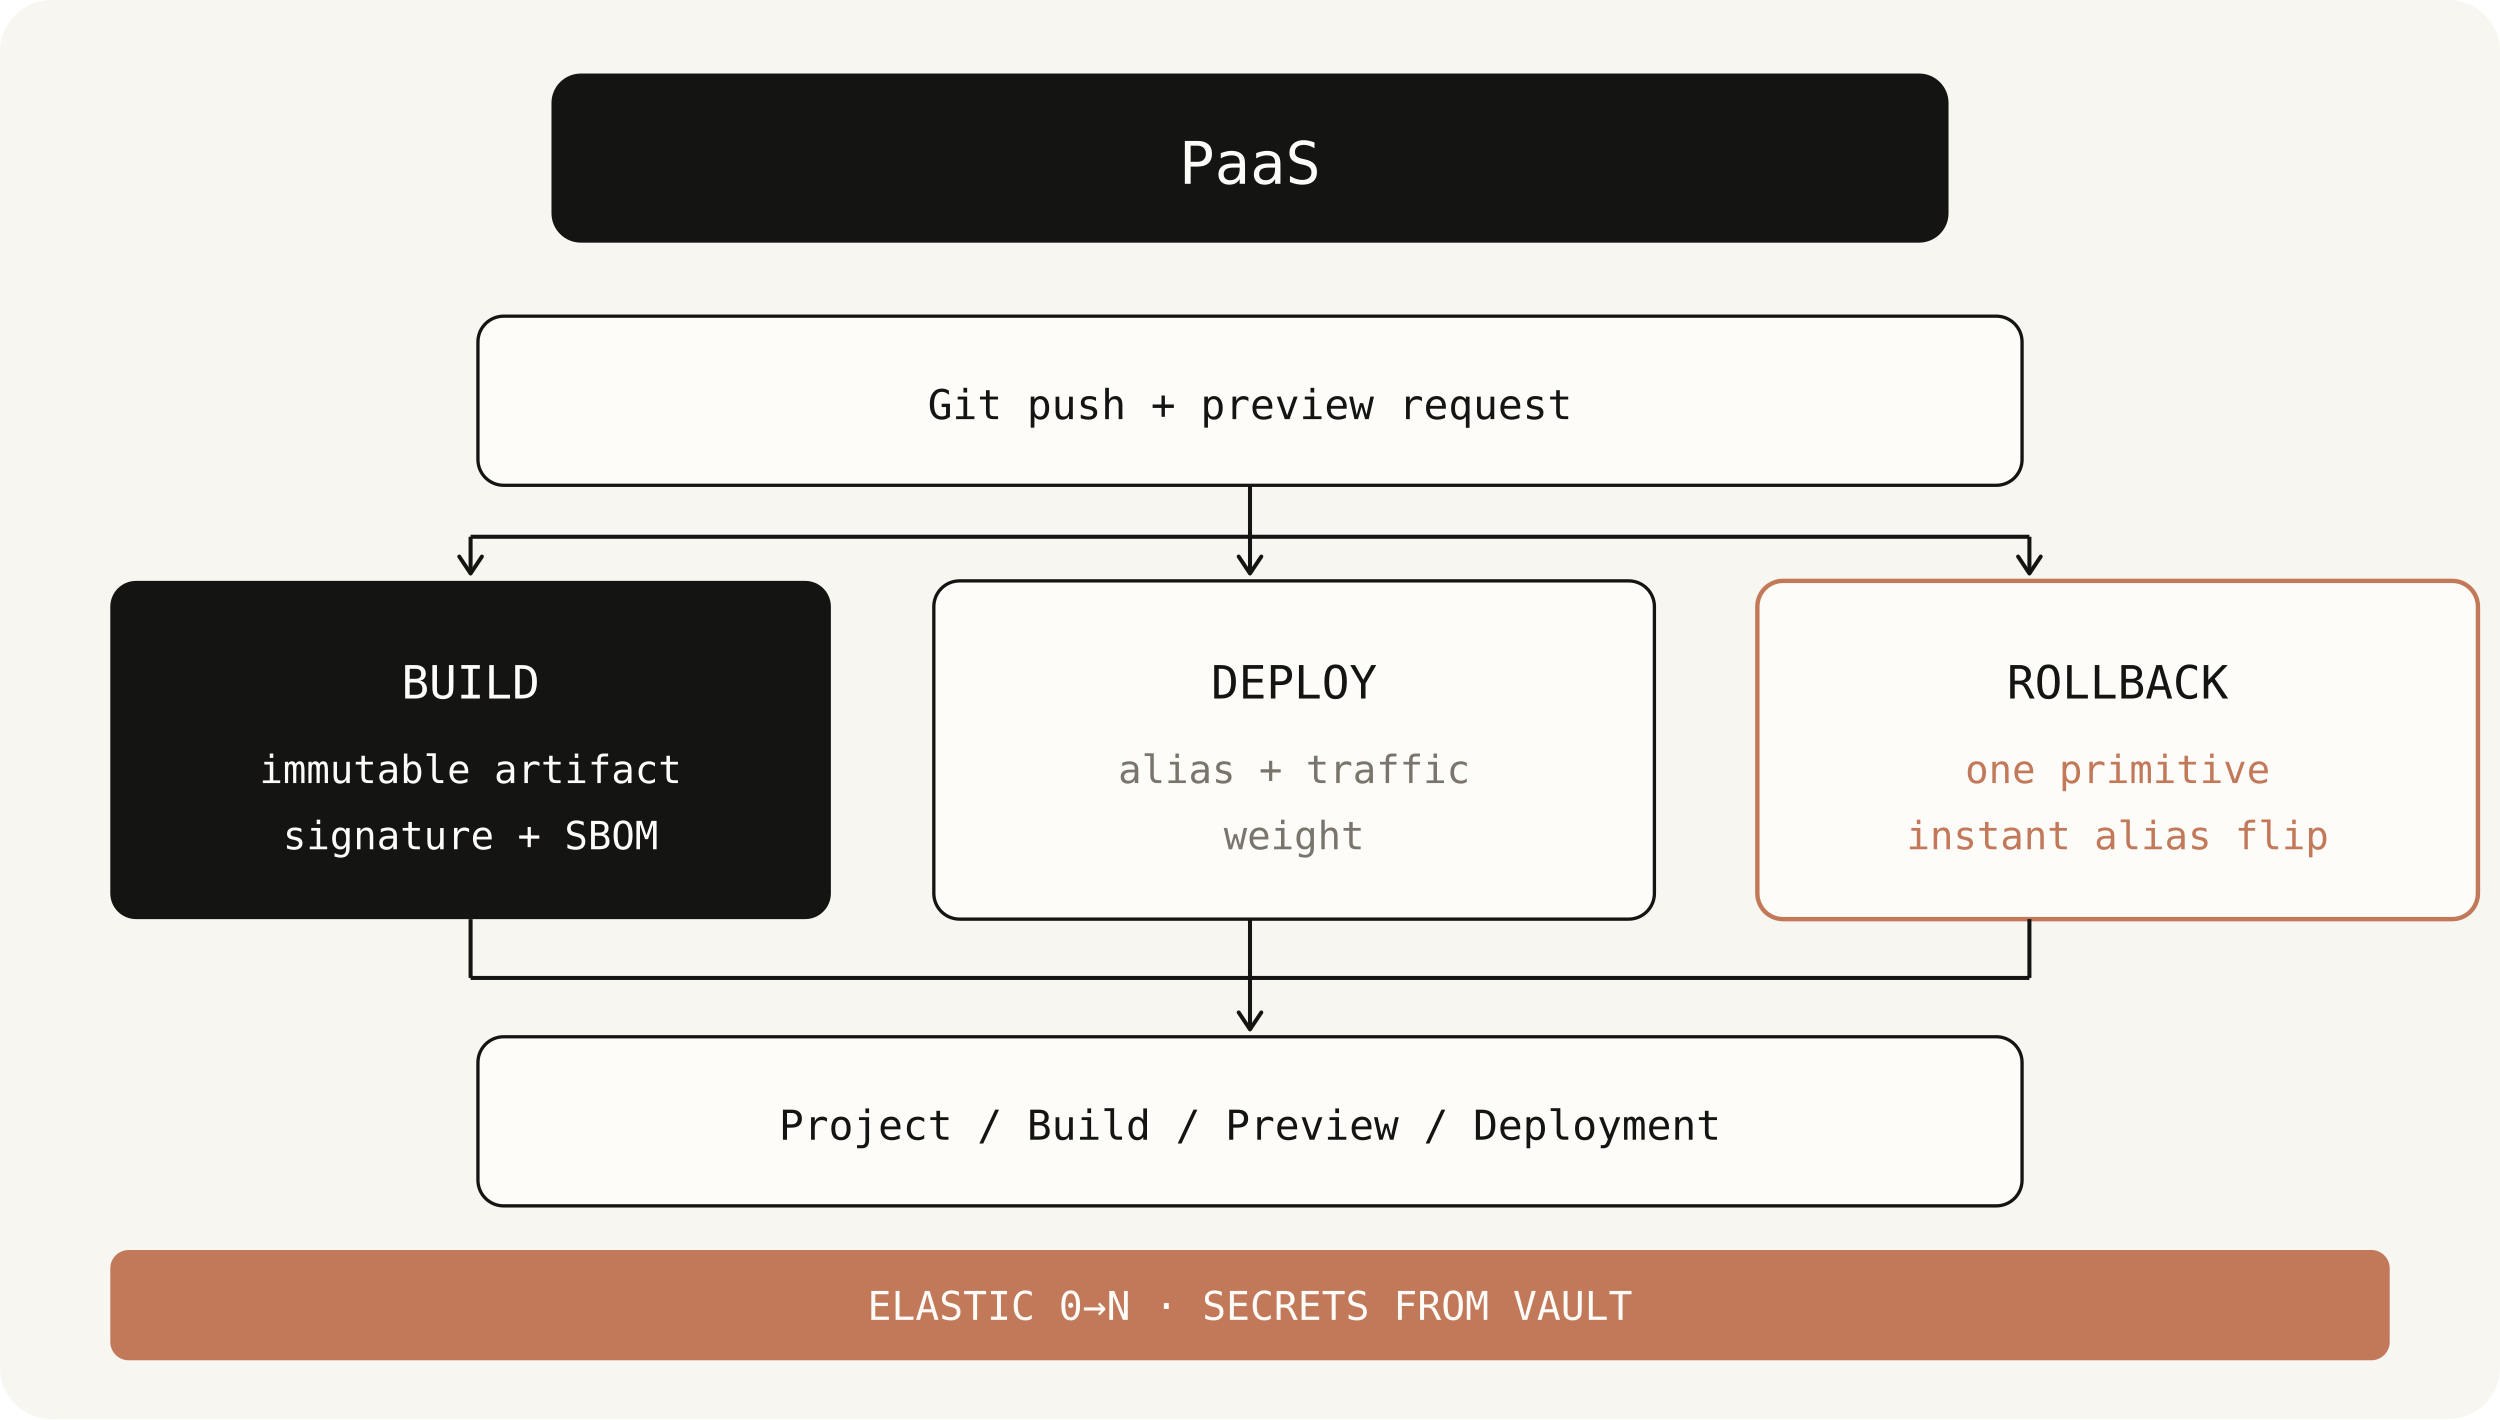
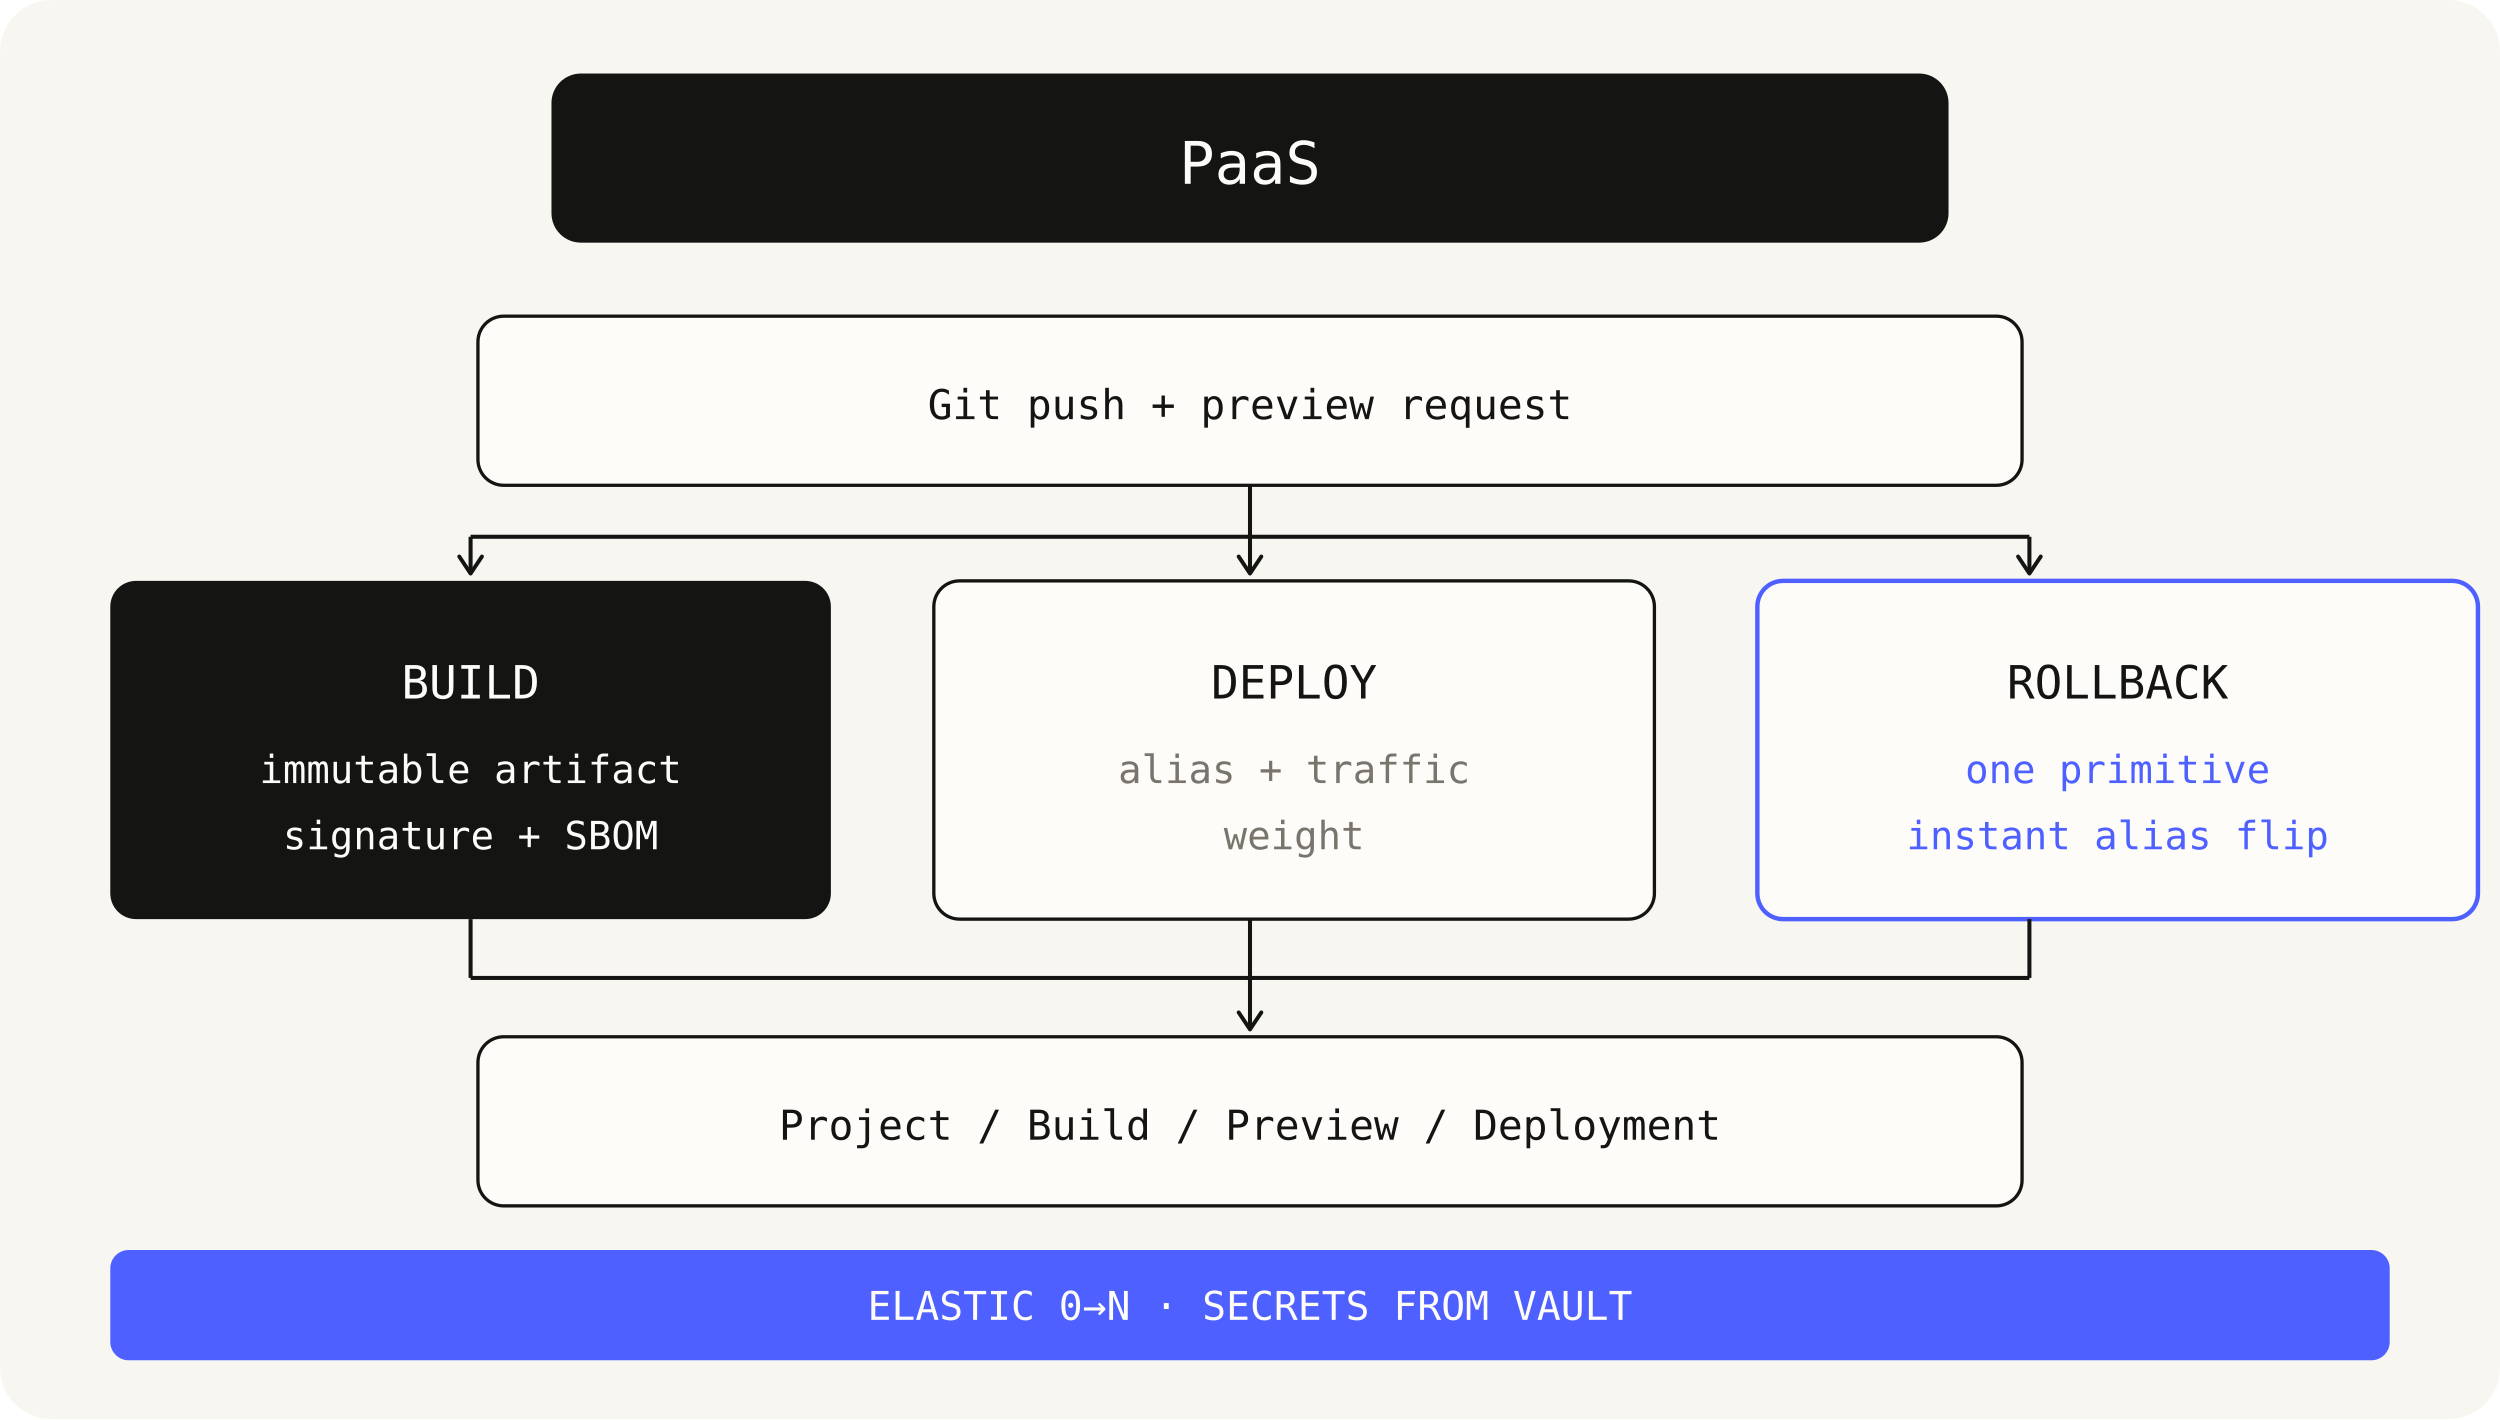
<svg xmlns="http://www.w3.org/2000/svg" viewBox="0 0 680 386" width="680" height="386" role="img">
  <defs>
    <marker id="arw" viewBox="0 0 10 10" refX="8" refY="5" markerWidth="7" markerHeight="7" orient="auto-start-reverse">
      <path d="M2 1L8 5L2 9" fill="none" stroke="#141413" stroke-width="1.4" stroke-linecap="round" stroke-linejoin="round" />
    </marker>
  </defs>
  <rect x="0" y="0" width="680" height="386" rx="14" fill="#F8F6F0" />
  <g font-family="Menlo, SFMono-Regular, Consolas, monospace">
    <rect x="150" y="20" width="380" height="46" rx="8" fill="#141413" />
    <text x="340" y="50" font-size="16" fill="#FDFCF9" text-anchor="middle">PaaS</text>
    <rect x="130" y="86" width="420" height="46" rx="7" fill="#FDFCF9" stroke="#141413" stroke-width="0.9" />
    <text x="340" y="114" font-size="11.2" fill="#141413" text-anchor="middle">Git push + preview request</text>
    <path d="M340 132 L340 146 M128 146 L552 146" fill="none" stroke="#141413" stroke-width="1.1" />
    <path d="M128 146 L128 156" fill="none" stroke="#141413" stroke-width="1.1" marker-end="url(#arw)" />
    <path d="M340 146 L340 156" fill="none" stroke="#141413" stroke-width="1.1" marker-end="url(#arw)" />
    <path d="M552 146 L552 156" fill="none" stroke="#141413" stroke-width="1.1" marker-end="url(#arw)" />
    <rect x="30" y="158" width="196" height="92" rx="7" fill="#141413" />
    <text x="128" y="190" font-size="12.5" fill="#FDFCF9" text-anchor="middle">BUILD</text>
    <text x="128" y="213" font-size="10.6" fill="#FDFCF9" text-anchor="middle">immutable artifact</text>
    <text x="128" y="231" font-size="10.6" fill="#FDFCF9" text-anchor="middle">signature + SBOM</text>
    <rect x="254" y="158" width="196" height="92" rx="7" fill="#FDFCF9" stroke="#141413" stroke-width="0.9" />
    <text x="352" y="190" font-size="12.5" fill="#141413" text-anchor="middle">DEPLOY</text>
    <text x="352" y="213" font-size="10.6" fill="#7A756C" text-anchor="middle">alias + traffic</text>
    <text x="352" y="231" font-size="10.6" fill="#7A756C" text-anchor="middle">weight</text>
-     <rect x="478" y="158" width="196" height="92" rx="7" fill="#FDFCF9" stroke="#C2795A" stroke-width="1.2" />
+     <rect x="478" y="158" width="196" height="92" rx="7" fill="#FDFCF9" stroke="#4E60FF" stroke-width="1.2" />
    <text x="576" y="190" font-size="12.5" fill="#141413" text-anchor="middle">ROLLBACK</text>
-     <text x="576" y="213" font-size="10.6" fill="#C2795A" text-anchor="middle">one primitive</text>
-     <text x="576" y="231" font-size="10.6" fill="#C2795A" text-anchor="middle">instant alias flip</text>
+     <text x="576" y="213" font-size="10.6" fill="#4E60FF" text-anchor="middle">one primitive</text>
+     <text x="576" y="231" font-size="10.6" fill="#4E60FF" text-anchor="middle">instant alias flip</text>
    <path d="M128 250 L128 266 M340 250 L340 266 M552 250 L552 266 M128 266 L552 266" fill="none" stroke="#141413" stroke-width="1.1" />
    <path d="M340 266 L340 280" fill="none" stroke="#141413" stroke-width="1.1" marker-end="url(#arw)" />
    <rect x="130" y="282" width="420" height="46" rx="7" fill="#FDFCF9" stroke="#141413" stroke-width="0.9" />
    <text x="340" y="310" font-size="11.2" fill="#141413" text-anchor="middle">Project / Build / Preview / Deployment</text>
-     <rect x="30" y="340" width="620" height="30" rx="5" fill="#C2795A" />
+     <rect x="30" y="340" width="620" height="30" rx="5" fill="#4E60FF" />
    <text x="340" y="359" font-size="10.8" fill="#FDFCF9" text-anchor="middle">ELASTIC 0→N · SECRETS FROM VAULT</text>
  </g>
</svg>
